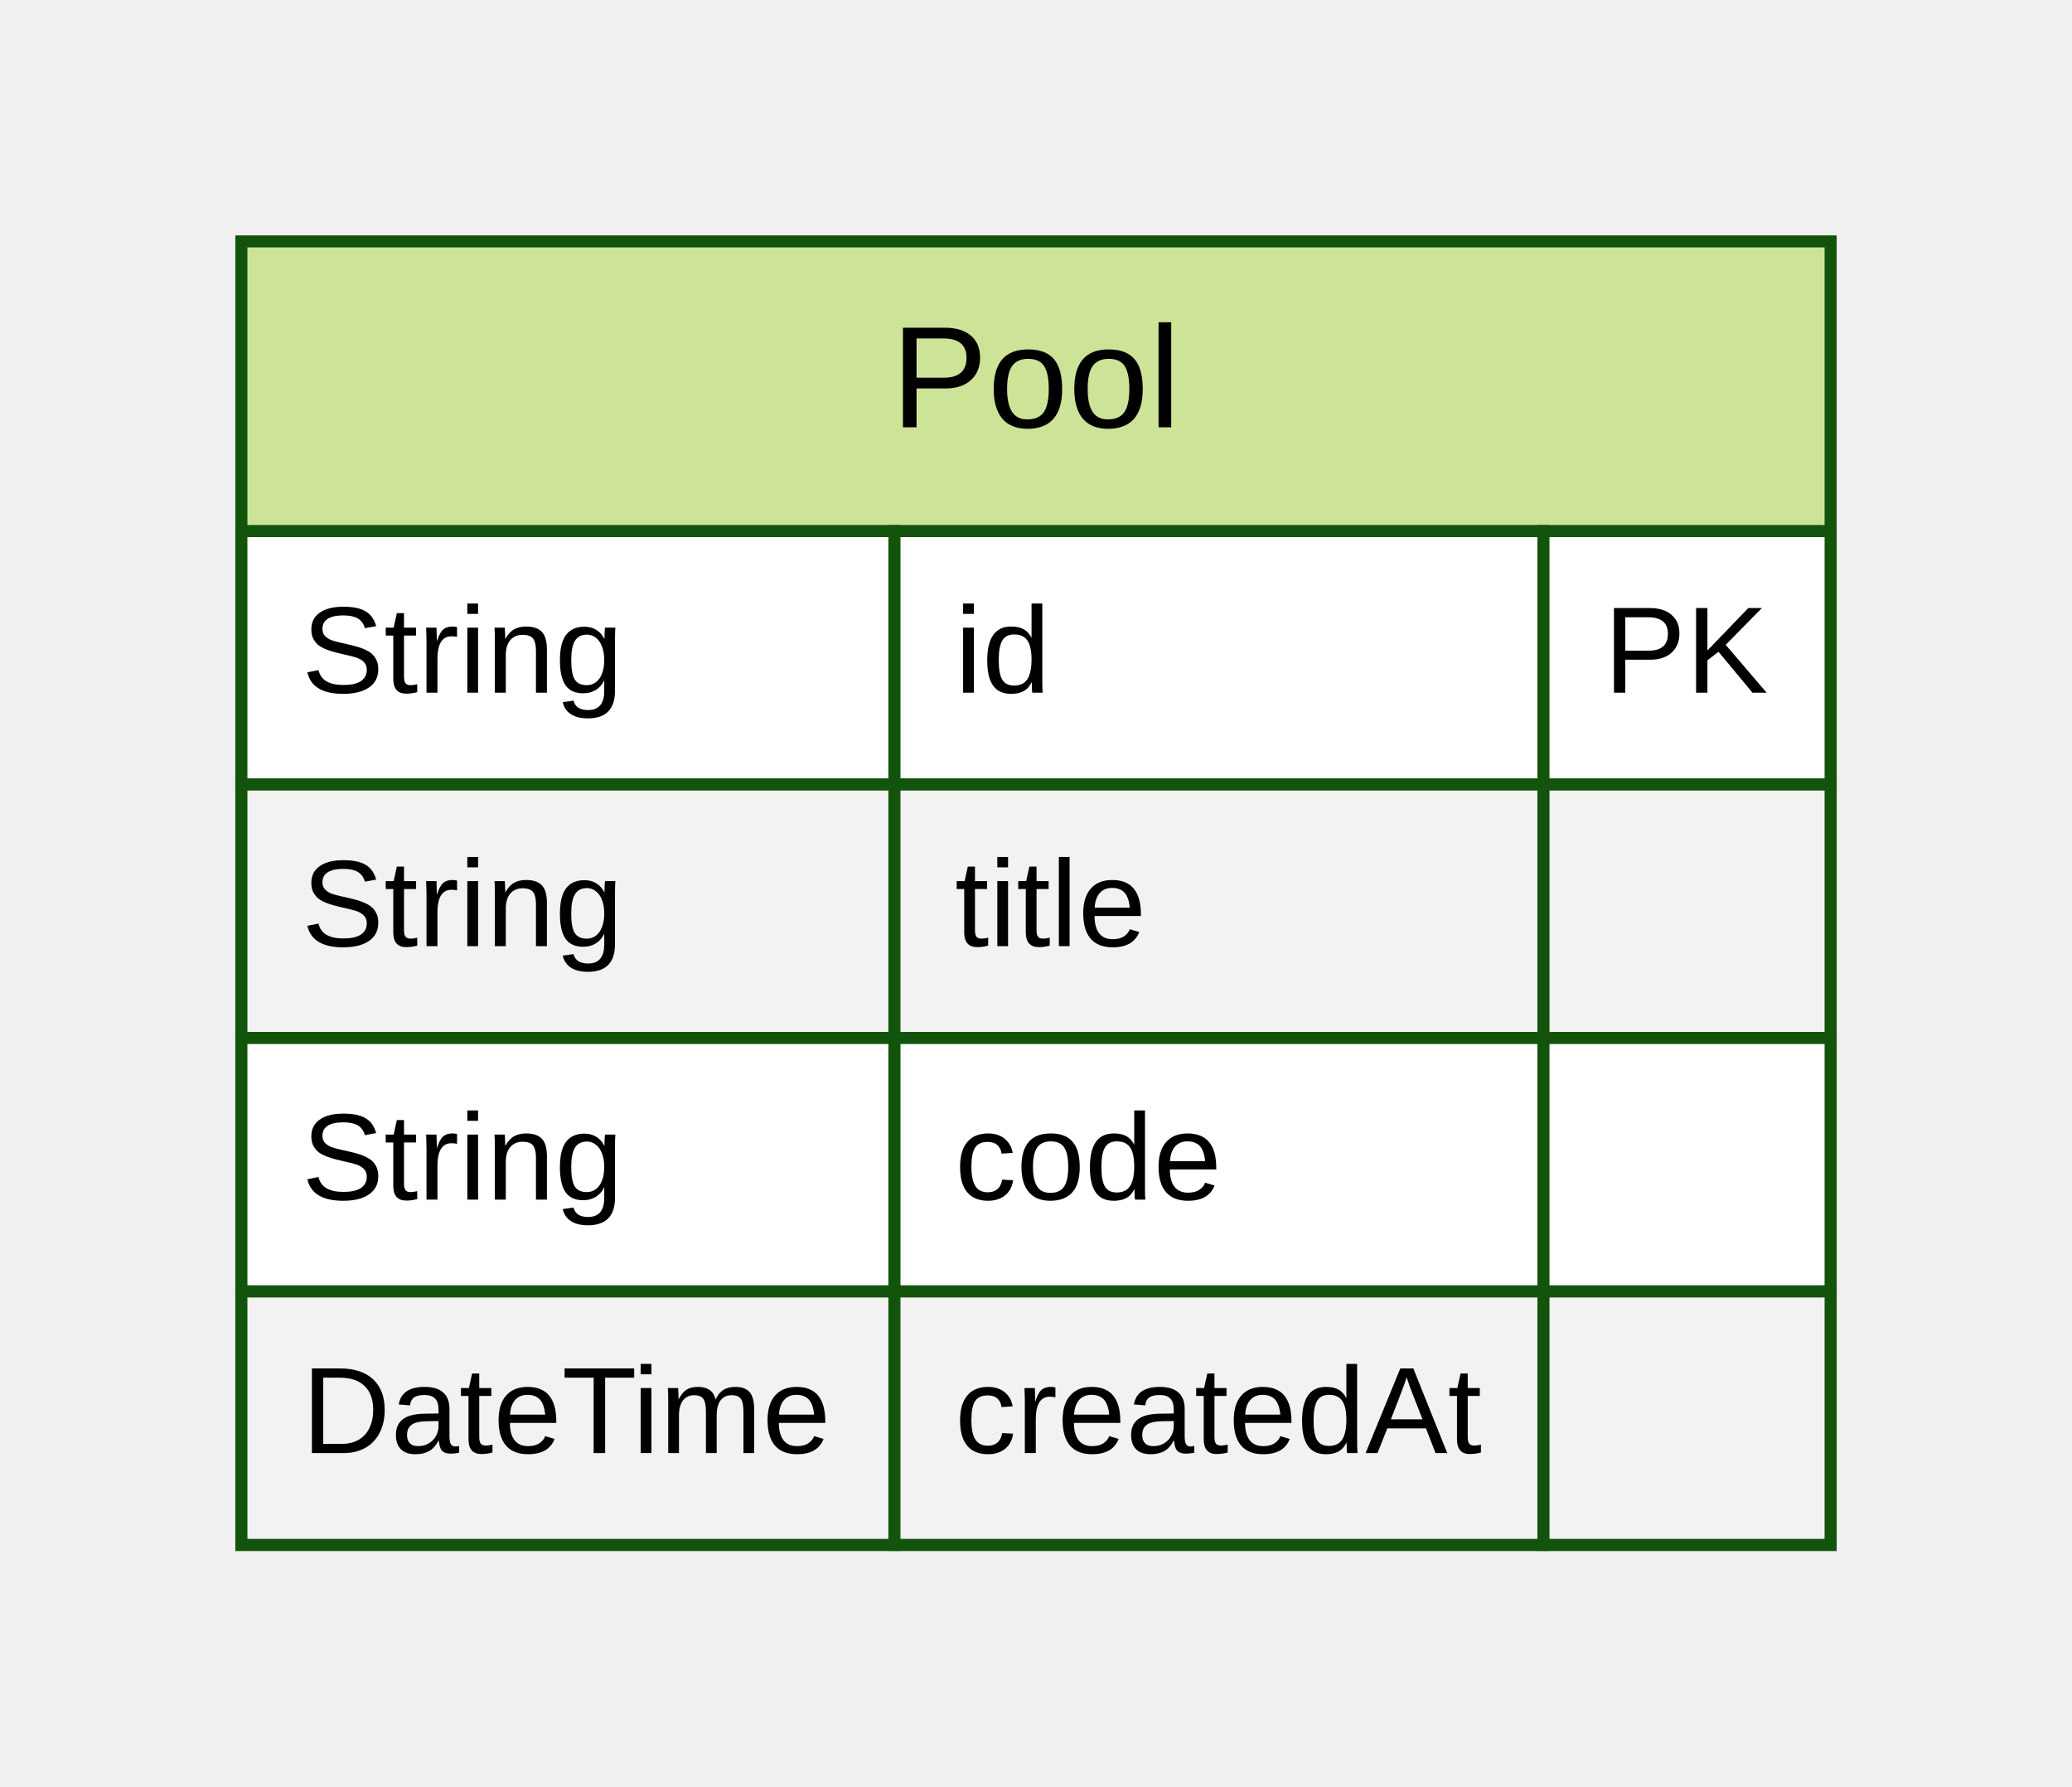
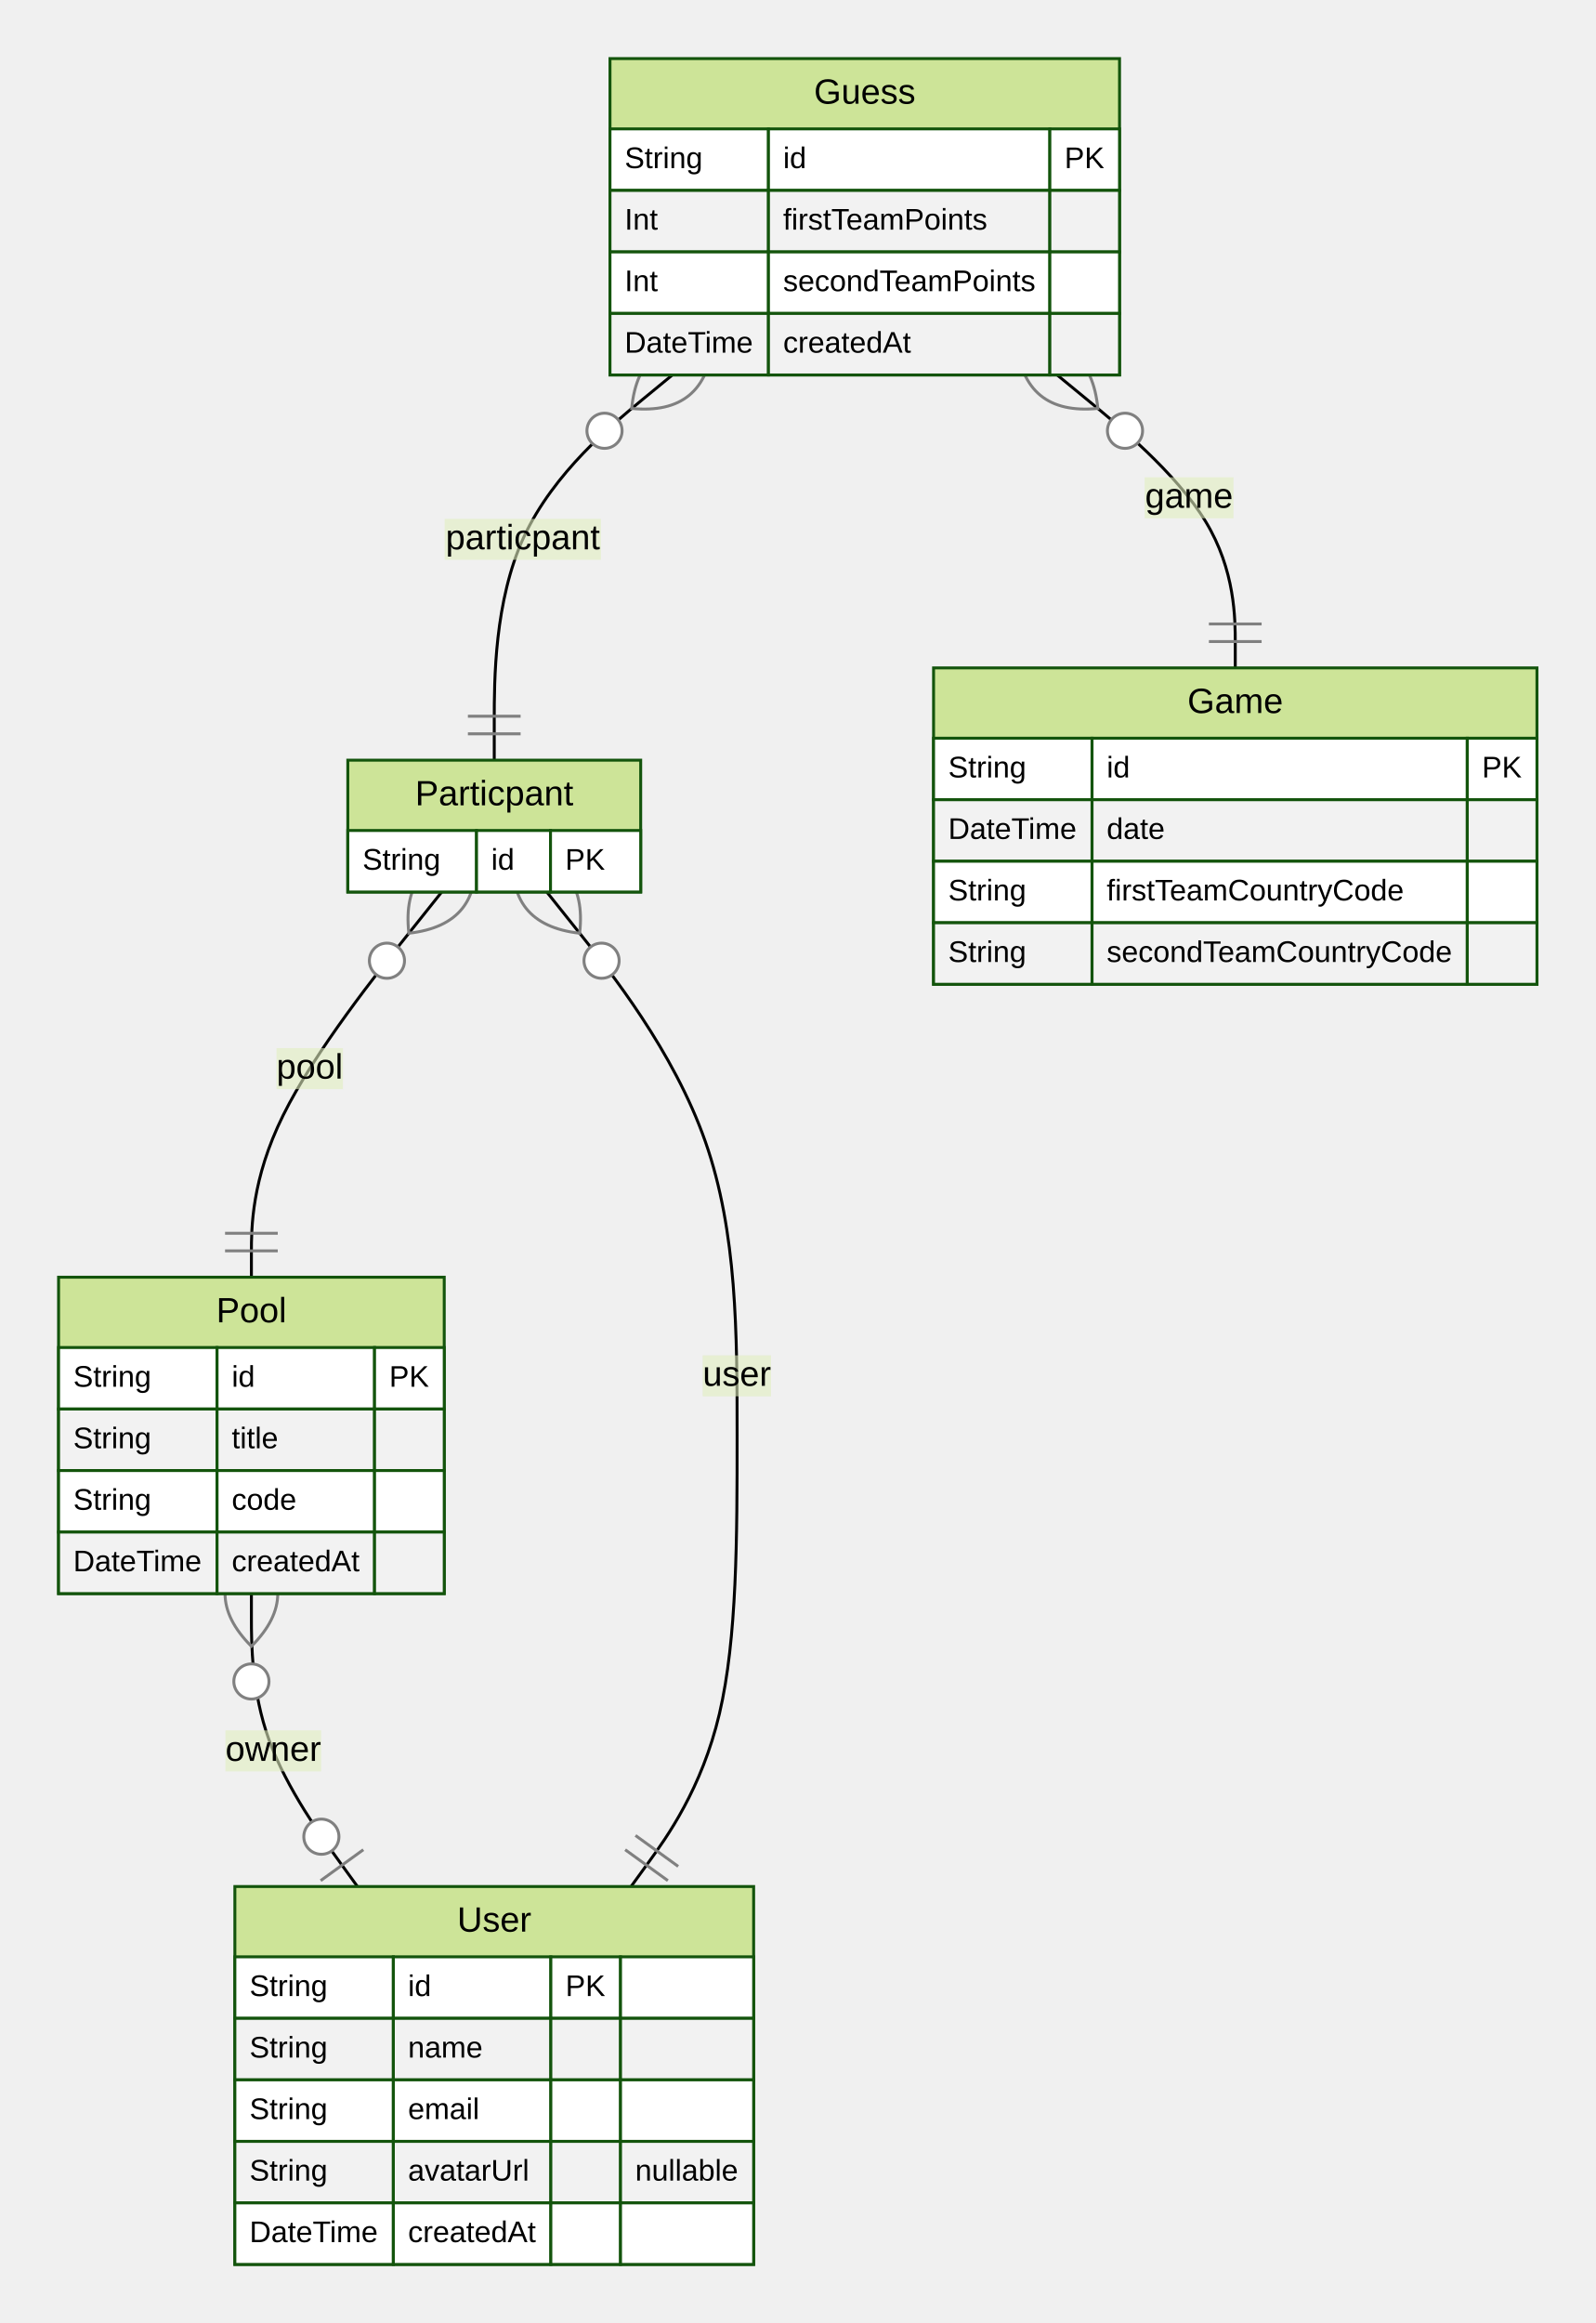
- <svg xmlns="http://www.w3.org/2000/svg" aria-labelledby="chart-title-mermaid-0 chart-desc-mermaid-0" role="img" viewBox="0 0 171.683 148" style="max-width: 171.683px; background-color: white;" width="100%" id="mermaid-0">
+ <svg xmlns="http://www.w3.org/2000/svg" aria-labelledby="chart-title-mermaid-0 chart-desc-mermaid-0" role="img" viewBox="0 0 544.791 793" style="max-width: 544.791px; background-color: white;" width="100%" id="mermaid-0">
  <style>#mermaid-0 {font-family:"trebuchet ms",verdana,arial,sans-serif;font-size:16px;fill:#000000;}#mermaid-0 .error-icon{fill:#552222;}#mermaid-0 .error-text{fill:#552222;stroke:#552222;}#mermaid-0 .edge-thickness-normal{stroke-width:2px;}#mermaid-0 .edge-thickness-thick{stroke-width:3.5px;}#mermaid-0 .edge-pattern-solid{stroke-dasharray:0;}#mermaid-0 .edge-pattern-dashed{stroke-dasharray:3;}#mermaid-0 .edge-pattern-dotted{stroke-dasharray:2;}#mermaid-0 .marker{fill:#000000;stroke:#000000;}#mermaid-0 .marker.cross{stroke:#000000;}#mermaid-0 svg{font-family:"trebuchet ms",verdana,arial,sans-serif;font-size:16px;}#mermaid-0 .entityBox{fill:#cde498;stroke:#13540c;}#mermaid-0 .attributeBoxOdd{fill:#ffffff;stroke:#13540c;}#mermaid-0 .attributeBoxEven{fill:#f2f2f2;stroke:#13540c;}#mermaid-0 .relationshipLabelBox{fill:hsl(78.158, 58.462%, 84.51%);opacity:0.7;background-color:hsl(78.158, 58.462%, 84.51%);}#mermaid-0 .relationshipLabelBox rect{opacity:0.5;}#mermaid-0 .relationshipLine{stroke:#000000;}#mermaid-0 :root{--mermaid-font-family:"trebuchet ms",verdana,arial,sans-serif;}</style>
  <g />
  <defs>
    <marker orient="auto" markerHeight="18" markerWidth="18" refY="9" refX="0" id="ONLY_ONE_START">
      <path d="M9,0 L9,18 M15,0 L15,18" fill="none" stroke="gray" />
    </marker>
  </defs>
  <defs>
    <marker orient="auto" markerHeight="18" markerWidth="18" refY="9" refX="18" id="ONLY_ONE_END">
      <path d="M3,0 L3,18 M9,0 L9,18" fill="none" stroke="gray" />
    </marker>
  </defs>
  <defs>
    <marker orient="auto" markerHeight="18" markerWidth="30" refY="9" refX="0" id="ZERO_OR_ONE_START">
      <circle r="6" cy="9" cx="21" fill="white" stroke="gray" />
      <path d="M9,0 L9,18" fill="none" stroke="gray" />
    </marker>
  </defs>
  <defs>
    <marker orient="auto" markerHeight="18" markerWidth="30" refY="9" refX="30" id="ZERO_OR_ONE_END">
      <circle r="6" cy="9" cx="9" fill="white" stroke="gray" />
      <path d="M21,0 L21,18" fill="none" stroke="gray" />
    </marker>
  </defs>
  <defs>
    <marker orient="auto" markerHeight="36" markerWidth="45" refY="18" refX="18" id="ONE_OR_MORE_START">
      <path d="M0,18 Q 18,0 36,18 Q 18,36 0,18 M42,9 L42,27" fill="none" stroke="gray" />
    </marker>
  </defs>
  <defs>
    <marker orient="auto" markerHeight="36" markerWidth="45" refY="18" refX="27" id="ONE_OR_MORE_END">
      <path d="M3,9 L3,27 M9,18 Q27,0 45,18 Q27,36 9,18" fill="none" stroke="gray" />
    </marker>
  </defs>
  <defs>
    <marker orient="auto" markerHeight="36" markerWidth="57" refY="18" refX="18" id="ZERO_OR_MORE_START">
      <circle r="6" cy="18" cx="48" fill="white" stroke="gray" />
      <path d="M0,18 Q18,0 36,18 Q18,36 0,18" fill="none" stroke="gray" />
    </marker>
  </defs>
  <defs>
    <marker orient="auto" markerHeight="36" markerWidth="57" refY="18" refX="39" id="ZERO_OR_MORE_END">
      <circle r="6" cy="18" cx="9" fill="white" stroke="gray" />
      <path d="M21,18 Q39,0 57,18 Q39,36 21,18" fill="none" stroke="gray" />
    </marker>
  </defs>
-   <g transform="translate(20,20 )" id="Pool">
+   <path marker-start="url(#ZERO_OR_MORE_START)" marker-end="url(#ZERO_OR_ONE_END)" fill="none" stroke="gray" d="M85.841,544L85.841,552.333C85.841,560.667,85.841,577.333,91.876,594C97.911,610.667,109.981,627.333,116.016,635.667L122.051,644" class="er relationshipLine" />
+   <path marker-start="url(#ZERO_OR_MORE_START)" marker-end="url(#ONLY_ONE_END)" fill="none" stroke="gray" d="M186.702,304.5L197.532,318.083C208.362,331.667,230.023,358.833,240.853,389.75C251.683,420.667,251.683,455.333,251.683,490C251.683,524.667,251.683,559.333,245.648,585C239.613,610.667,227.543,627.333,221.508,635.667L215.473,644" class="er relationshipLine" />
+   <path marker-start="url(#ZERO_OR_MORE_START)" marker-end="url(#ONLY_ONE_END)" fill="none" stroke="gray" d="M150.823,304.5L139.992,318.083C129.162,331.667,107.502,358.833,96.672,380.75C85.841,402.667,85.841,419.333,85.841,427.667L85.841,436" class="er relationshipLine" />
+   <path marker-start="url(#ZERO_OR_MORE_START)" marker-end="url(#ONLY_ONE_END)" fill="none" stroke="gray" d="M360.956,128L371.093,136.333C381.23,144.667,401.503,161.333,411.64,178C421.777,194.667,421.777,211.333,421.777,219.667L421.777,228" class="er relationshipLine" />
+   <path marker-start="url(#ZERO_OR_MORE_START)" marker-end="url(#ONLY_ONE_END)" fill="none" stroke="gray" d="M229.583,128L219.446,136.333C209.309,144.667,189.036,161.333,178.899,183.25C168.762,205.167,168.762,232.333,168.762,245.917L168.762,259.5" class="er relationshipLine" />
+   <g transform="translate(20,436 )" id="Pool">
    <rect height="108" width="131.683" y="0" x="0" stroke="gray" fill-opacity="100%" fill="honeydew" class="er entityBox" />
    <text transform="translate(65.84149,12)" style="font-family: &quot;trebuchet ms&quot;, verdana, arial, sans-serif;; font-size: 12px" text-anchor="middle" dominant-baseline="middle" y="0" x="0" id="entity-Pool" class="er entityLabel">Pool</text>
    <rect height="21" width="54.113" y="24" x="0" stroke="gray" fill-opacity="100%" fill="honeydew" class="er attributeBoxOdd" />
    <text transform="translate(5,34.5)" style="font-family: &quot;trebuchet ms&quot;, verdana, arial, sans-serif;; font-size: 10.2px" text-anchor="left" dominant-baseline="middle" y="0" x="0" id="entity-Pool-attr-1-type" class="er entityLabel">String</text>
    <rect height="21" width="53.775" y="24" x="54.113" stroke="gray" fill-opacity="100%" fill="honeydew" class="er attributeBoxOdd" />
    <text transform="translate(59.11313,34.5)" style="font-family: &quot;trebuchet ms&quot;, verdana, arial, sans-serif;; font-size: 10.2px" text-anchor="left" dominant-baseline="middle" y="0" x="0" id="entity-Pool-attr-1-name" class="er entityLabel">id</text>
    <rect height="21" width="23.795" y="24" x="107.888" stroke="gray" fill-opacity="100%" fill="honeydew" class="er attributeBoxOdd" />
    <text transform="translate(112.888,34.5)" style="font-family: &quot;trebuchet ms&quot;, verdana, arial, sans-serif;; font-size: 10.2px" text-anchor="left" dominant-baseline="middle" y="0" x="0" id="entity-Pool-attr-1-key" class="er entityLabel">PK</text>
    <rect height="21" width="54.113" y="45" x="0" stroke="gray" fill-opacity="100%" fill="honeydew" class="er attributeBoxEven" />
    <text transform="translate(5,55.5)" style="font-family: &quot;trebuchet ms&quot;, verdana, arial, sans-serif;; font-size: 10.2px" text-anchor="left" dominant-baseline="middle" y="0" x="0" id="entity-Pool-attr-2-type" class="er entityLabel">String</text>
    <rect height="21" width="53.775" y="45" x="54.113" stroke="gray" fill-opacity="100%" fill="honeydew" class="er attributeBoxEven" />
    <text transform="translate(59.11313,55.5)" style="font-family: &quot;trebuchet ms&quot;, verdana, arial, sans-serif;; font-size: 10.2px" text-anchor="left" dominant-baseline="middle" y="0" x="0" id="entity-Pool-attr-2-name" class="er entityLabel">title</text>
    <rect height="21" width="23.795" y="45" x="107.888" stroke="gray" fill-opacity="100%" fill="honeydew" class="er attributeBoxEven" />
    <text transform="translate(112.888,55.5)" style="font-family: &quot;trebuchet ms&quot;, verdana, arial, sans-serif;; font-size: 10.2px" text-anchor="left" dominant-baseline="middle" y="0" x="0" id="entity-Pool-attr-2-key" class="er entityLabel" />
    <rect height="21" width="54.113" y="66" x="0" stroke="gray" fill-opacity="100%" fill="honeydew" class="er attributeBoxOdd" />
    <text transform="translate(5,76.5)" style="font-family: &quot;trebuchet ms&quot;, verdana, arial, sans-serif;; font-size: 10.2px" text-anchor="left" dominant-baseline="middle" y="0" x="0" id="entity-Pool-attr-3-type" class="er entityLabel">String</text>
    <rect height="21" width="53.775" y="66" x="54.113" stroke="gray" fill-opacity="100%" fill="honeydew" class="er attributeBoxOdd" />
    <text transform="translate(59.11313,76.5)" style="font-family: &quot;trebuchet ms&quot;, verdana, arial, sans-serif;; font-size: 10.2px" text-anchor="left" dominant-baseline="middle" y="0" x="0" id="entity-Pool-attr-3-name" class="er entityLabel">code</text>
    <rect height="21" width="23.795" y="66" x="107.888" stroke="gray" fill-opacity="100%" fill="honeydew" class="er attributeBoxOdd" />
    <text transform="translate(112.888,76.5)" style="font-family: &quot;trebuchet ms&quot;, verdana, arial, sans-serif;; font-size: 10.2px" text-anchor="left" dominant-baseline="middle" y="0" x="0" id="entity-Pool-attr-3-key" class="er entityLabel" />
    <rect height="21" width="54.113" y="87" x="0" stroke="gray" fill-opacity="100%" fill="honeydew" class="er attributeBoxEven" />
    <text transform="translate(5,97.5)" style="font-family: &quot;trebuchet ms&quot;, verdana, arial, sans-serif;; font-size: 10.2px" text-anchor="left" dominant-baseline="middle" y="0" x="0" id="entity-Pool-attr-4-type" class="er entityLabel">DateTime</text>
    <rect height="21" width="53.775" y="87" x="54.113" stroke="gray" fill-opacity="100%" fill="honeydew" class="er attributeBoxEven" />
    <text transform="translate(59.11313,97.5)" style="font-family: &quot;trebuchet ms&quot;, verdana, arial, sans-serif;; font-size: 10.2px" text-anchor="left" dominant-baseline="middle" y="0" x="0" id="entity-Pool-attr-4-name" class="er entityLabel">createdAt</text>
    <rect height="21" width="23.795" y="87" x="107.888" stroke="gray" fill-opacity="100%" fill="honeydew" class="er attributeBoxEven" />
    <text transform="translate(112.888,97.5)" style="font-family: &quot;trebuchet ms&quot;, verdana, arial, sans-serif;; font-size: 10.2px" text-anchor="left" dominant-baseline="middle" y="0" x="0" id="entity-Pool-attr-4-key" class="er entityLabel" />
  </g>
+   <g transform="translate(118.7622,259.5 )" id="Particpant">
+     <rect height="45" width="100" y="0" x="0" stroke="gray" fill-opacity="100%" fill="honeydew" class="er entityBox" />
+     <text transform="translate(50,12)" style="font-family: &quot;trebuchet ms&quot;, verdana, arial, sans-serif;; font-size: 12px" text-anchor="middle" dominant-baseline="middle" y="0" x="0" id="entity-Particpant" class="er entityLabel">Particpant</text>
+     <rect height="21" width="43.945" y="24" x="0" stroke="gray" fill-opacity="100%" fill="honeydew" class="er attributeBoxOdd" />
+     <text transform="translate(5,34.5)" style="font-family: &quot;trebuchet ms&quot;, verdana, arial, sans-serif;; font-size: 10.2px" text-anchor="left" dominant-baseline="middle" y="0" x="0" id="entity-Particpant-attr-1-type" class="er entityLabel">String</text>
+     <rect height="21" width="25.262" y="24" x="43.945" stroke="gray" fill-opacity="100%" fill="honeydew" class="er attributeBoxOdd" />
+     <text transform="translate(48.94526,34.5)" style="font-family: &quot;trebuchet ms&quot;, verdana, arial, sans-serif;; font-size: 10.2px" text-anchor="left" dominant-baseline="middle" y="0" x="0" id="entity-Particpant-attr-1-name" class="er entityLabel">id</text>
+     <rect height="21" width="30.793" y="24" x="69.207" stroke="gray" fill-opacity="100%" fill="honeydew" class="er attributeBoxOdd" />
+     <text transform="translate(74.20681,34.5)" style="font-family: &quot;trebuchet ms&quot;, verdana, arial, sans-serif;; font-size: 10.2px" text-anchor="left" dominant-baseline="middle" y="0" x="0" id="entity-Particpant-attr-1-key" class="er entityLabel">PK</text>
+   </g>
+   <g transform="translate(80.19414,644 )" id="User">
+     <rect height="129" width="177.136" y="0" x="0" stroke="gray" fill-opacity="100%" fill="honeydew" class="er entityBox" />
+     <text transform="translate(88.5681,12)" style="font-family: &quot;trebuchet ms&quot;, verdana, arial, sans-serif;; font-size: 12px" text-anchor="middle" dominant-baseline="middle" y="0" x="0" id="entity-User" class="er entityLabel">User</text>
+     <rect height="21" width="54.113" y="24" x="0" stroke="gray" fill-opacity="100%" fill="honeydew" class="er attributeBoxOdd" />
+     <text transform="translate(5,34.5)" style="font-family: &quot;trebuchet ms&quot;, verdana, arial, sans-serif;; font-size: 10.2px" text-anchor="left" dominant-baseline="middle" y="0" x="0" id="entity-User-attr-1-type" class="er entityLabel">String</text>
+     <rect height="21" width="53.775" y="24" x="54.113" stroke="gray" fill-opacity="100%" fill="honeydew" class="er attributeBoxOdd" />
+     <text transform="translate(59.11313,34.5)" style="font-family: &quot;trebuchet ms&quot;, verdana, arial, sans-serif;; font-size: 10.2px" text-anchor="left" dominant-baseline="middle" y="0" x="0" id="entity-User-attr-1-name" class="er entityLabel">id</text>
+     <rect height="21" width="23.795" y="24" x="107.888" stroke="gray" fill-opacity="100%" fill="honeydew" class="er attributeBoxOdd" />
+     <text transform="translate(112.888,34.5)" style="font-family: &quot;trebuchet ms&quot;, verdana, arial, sans-serif;; font-size: 10.2px" text-anchor="left" dominant-baseline="middle" y="0" x="0" id="entity-User-attr-1-key" class="er entityLabel">PK</text>
+     <rect height="21" width="45.453" y="24" x="131.683" stroke="gray" fill-opacity="100%" fill="honeydew" class="er attributeBoxOdd" />
+     <text transform="translate(136.683,34.5)" style="font-family: &quot;trebuchet ms&quot;, verdana, arial, sans-serif;; font-size: 10.2px" text-anchor="left" dominant-baseline="middle" y="0" x="0" id="entity-User-attr-1-comment" class="er entityLabel" />
+     <rect height="21" width="54.113" y="45" x="0" stroke="gray" fill-opacity="100%" fill="honeydew" class="er attributeBoxEven" />
+     <text transform="translate(5,55.5)" style="font-family: &quot;trebuchet ms&quot;, verdana, arial, sans-serif;; font-size: 10.2px" text-anchor="left" dominant-baseline="middle" y="0" x="0" id="entity-User-attr-2-type" class="er entityLabel">String</text>
+     <rect height="21" width="53.775" y="45" x="54.113" stroke="gray" fill-opacity="100%" fill="honeydew" class="er attributeBoxEven" />
+     <text transform="translate(59.11313,55.5)" style="font-family: &quot;trebuchet ms&quot;, verdana, arial, sans-serif;; font-size: 10.2px" text-anchor="left" dominant-baseline="middle" y="0" x="0" id="entity-User-attr-2-name" class="er entityLabel">name</text>
+     <rect height="21" width="23.795" y="45" x="107.888" stroke="gray" fill-opacity="100%" fill="honeydew" class="er attributeBoxEven" />
+     <text transform="translate(112.888,55.5)" style="font-family: &quot;trebuchet ms&quot;, verdana, arial, sans-serif;; font-size: 10.2px" text-anchor="left" dominant-baseline="middle" y="0" x="0" id="entity-User-attr-2-key" class="er entityLabel" />
+     <rect height="21" width="45.453" y="45" x="131.683" stroke="gray" fill-opacity="100%" fill="honeydew" class="er attributeBoxEven" />
+     <text transform="translate(136.683,55.5)" style="font-family: &quot;trebuchet ms&quot;, verdana, arial, sans-serif;; font-size: 10.2px" text-anchor="left" dominant-baseline="middle" y="0" x="0" id="entity-User-attr-2-comment" class="er entityLabel" />
+     <rect height="21" width="54.113" y="66" x="0" stroke="gray" fill-opacity="100%" fill="honeydew" class="er attributeBoxOdd" />
+     <text transform="translate(5,76.5)" style="font-family: &quot;trebuchet ms&quot;, verdana, arial, sans-serif;; font-size: 10.2px" text-anchor="left" dominant-baseline="middle" y="0" x="0" id="entity-User-attr-3-type" class="er entityLabel">String</text>
+     <rect height="21" width="53.775" y="66" x="54.113" stroke="gray" fill-opacity="100%" fill="honeydew" class="er attributeBoxOdd" />
+     <text transform="translate(59.11313,76.5)" style="font-family: &quot;trebuchet ms&quot;, verdana, arial, sans-serif;; font-size: 10.2px" text-anchor="left" dominant-baseline="middle" y="0" x="0" id="entity-User-attr-3-name" class="er entityLabel">email</text>
+     <rect height="21" width="23.795" y="66" x="107.888" stroke="gray" fill-opacity="100%" fill="honeydew" class="er attributeBoxOdd" />
+     <text transform="translate(112.888,76.5)" style="font-family: &quot;trebuchet ms&quot;, verdana, arial, sans-serif;; font-size: 10.2px" text-anchor="left" dominant-baseline="middle" y="0" x="0" id="entity-User-attr-3-key" class="er entityLabel" />
+     <rect height="21" width="45.453" y="66" x="131.683" stroke="gray" fill-opacity="100%" fill="honeydew" class="er attributeBoxOdd" />
+     <text transform="translate(136.683,76.5)" style="font-family: &quot;trebuchet ms&quot;, verdana, arial, sans-serif;; font-size: 10.2px" text-anchor="left" dominant-baseline="middle" y="0" x="0" id="entity-User-attr-3-comment" class="er entityLabel" />
+     <rect height="21" width="54.113" y="87" x="0" stroke="gray" fill-opacity="100%" fill="honeydew" class="er attributeBoxEven" />
+     <text transform="translate(5,97.5)" style="font-family: &quot;trebuchet ms&quot;, verdana, arial, sans-serif;; font-size: 10.2px" text-anchor="left" dominant-baseline="middle" y="0" x="0" id="entity-User-attr-4-type" class="er entityLabel">String</text>
+     <rect height="21" width="53.775" y="87" x="54.113" stroke="gray" fill-opacity="100%" fill="honeydew" class="er attributeBoxEven" />
+     <text transform="translate(59.11313,97.5)" style="font-family: &quot;trebuchet ms&quot;, verdana, arial, sans-serif;; font-size: 10.2px" text-anchor="left" dominant-baseline="middle" y="0" x="0" id="entity-User-attr-4-name" class="er entityLabel">avatarUrl</text>
+     <rect height="21" width="23.795" y="87" x="107.888" stroke="gray" fill-opacity="100%" fill="honeydew" class="er attributeBoxEven" />
+     <text transform="translate(112.888,97.5)" style="font-family: &quot;trebuchet ms&quot;, verdana, arial, sans-serif;; font-size: 10.2px" text-anchor="left" dominant-baseline="middle" y="0" x="0" id="entity-User-attr-4-key" class="er entityLabel" />
+     <rect height="21" width="45.453" y="87" x="131.683" stroke="gray" fill-opacity="100%" fill="honeydew" class="er attributeBoxEven" />
+     <text transform="translate(136.683,97.5)" style="font-family: &quot;trebuchet ms&quot;, verdana, arial, sans-serif;; font-size: 10.2px" text-anchor="left" dominant-baseline="middle" y="0" x="0" id="entity-User-attr-4-comment" class="er entityLabel">nullable</text>
+     <rect height="21" width="54.113" y="108" x="0" stroke="gray" fill-opacity="100%" fill="honeydew" class="er attributeBoxOdd" />
+     <text transform="translate(5,118.5)" style="font-family: &quot;trebuchet ms&quot;, verdana, arial, sans-serif;; font-size: 10.2px" text-anchor="left" dominant-baseline="middle" y="0" x="0" id="entity-User-attr-5-type" class="er entityLabel">DateTime</text>
+     <rect height="21" width="53.775" y="108" x="54.113" stroke="gray" fill-opacity="100%" fill="honeydew" class="er attributeBoxOdd" />
+     <text transform="translate(59.11313,118.5)" style="font-family: &quot;trebuchet ms&quot;, verdana, arial, sans-serif;; font-size: 10.2px" text-anchor="left" dominant-baseline="middle" y="0" x="0" id="entity-User-attr-5-name" class="er entityLabel">createdAt</text>
+     <rect height="21" width="23.795" y="108" x="107.888" stroke="gray" fill-opacity="100%" fill="honeydew" class="er attributeBoxOdd" />
+     <text transform="translate(112.888,118.5)" style="font-family: &quot;trebuchet ms&quot;, verdana, arial, sans-serif;; font-size: 10.2px" text-anchor="left" dominant-baseline="middle" y="0" x="0" id="entity-User-attr-5-key" class="er entityLabel" />
+     <rect height="21" width="45.453" y="108" x="131.683" stroke="gray" fill-opacity="100%" fill="honeydew" class="er attributeBoxOdd" />
+     <text transform="translate(136.683,118.5)" style="font-family: &quot;trebuchet ms&quot;, verdana, arial, sans-serif;; font-size: 10.2px" text-anchor="left" dominant-baseline="middle" y="0" x="0" id="entity-User-attr-5-comment" class="er entityLabel" />
+   </g>
+   <g transform="translate(318.7622,228 )" id="Game">
+     <rect height="108" width="206.029" y="0" x="0" stroke="gray" fill-opacity="100%" fill="honeydew" class="er entityBox" />
+     <text transform="translate(103.0145,12)" style="font-family: &quot;trebuchet ms&quot;, verdana, arial, sans-serif;; font-size: 12px" text-anchor="middle" dominant-baseline="middle" y="0" x="0" id="entity-Game" class="er entityLabel">Game</text>
+     <rect height="21" width="54.113" y="24" x="0" stroke="gray" fill-opacity="100%" fill="honeydew" class="er attributeBoxOdd" />
+     <text transform="translate(5,34.5)" style="font-family: &quot;trebuchet ms&quot;, verdana, arial, sans-serif;; font-size: 10.2px" text-anchor="left" dominant-baseline="middle" y="0" x="0" id="entity-Game-attr-1-type" class="er entityLabel">String</text>
+     <rect height="21" width="128.121" y="24" x="54.113" stroke="gray" fill-opacity="100%" fill="honeydew" class="er attributeBoxOdd" />
+     <text transform="translate(59.11313,34.5)" style="font-family: &quot;trebuchet ms&quot;, verdana, arial, sans-serif;; font-size: 10.2px" text-anchor="left" dominant-baseline="middle" y="0" x="0" id="entity-Game-attr-1-name" class="er entityLabel">id</text>
+     <rect height="21" width="23.795" y="24" x="182.234" stroke="gray" fill-opacity="100%" fill="honeydew" class="er attributeBoxOdd" />
+     <text transform="translate(187.2339,34.5)" style="font-family: &quot;trebuchet ms&quot;, verdana, arial, sans-serif;; font-size: 10.2px" text-anchor="left" dominant-baseline="middle" y="0" x="0" id="entity-Game-attr-1-key" class="er entityLabel">PK</text>
+     <rect height="21" width="54.113" y="45" x="0" stroke="gray" fill-opacity="100%" fill="honeydew" class="er attributeBoxEven" />
+     <text transform="translate(5,55.5)" style="font-family: &quot;trebuchet ms&quot;, verdana, arial, sans-serif;; font-size: 10.2px" text-anchor="left" dominant-baseline="middle" y="0" x="0" id="entity-Game-attr-2-type" class="er entityLabel">DateTime</text>
+     <rect height="21" width="128.121" y="45" x="54.113" stroke="gray" fill-opacity="100%" fill="honeydew" class="er attributeBoxEven" />
+     <text transform="translate(59.11313,55.5)" style="font-family: &quot;trebuchet ms&quot;, verdana, arial, sans-serif;; font-size: 10.2px" text-anchor="left" dominant-baseline="middle" y="0" x="0" id="entity-Game-attr-2-name" class="er entityLabel">date</text>
+     <rect height="21" width="23.795" y="45" x="182.234" stroke="gray" fill-opacity="100%" fill="honeydew" class="er attributeBoxEven" />
+     <text transform="translate(187.2339,55.5)" style="font-family: &quot;trebuchet ms&quot;, verdana, arial, sans-serif;; font-size: 10.2px" text-anchor="left" dominant-baseline="middle" y="0" x="0" id="entity-Game-attr-2-key" class="er entityLabel" />
+     <rect height="21" width="54.113" y="66" x="0" stroke="gray" fill-opacity="100%" fill="honeydew" class="er attributeBoxOdd" />
+     <text transform="translate(5,76.5)" style="font-family: &quot;trebuchet ms&quot;, verdana, arial, sans-serif;; font-size: 10.2px" text-anchor="left" dominant-baseline="middle" y="0" x="0" id="entity-Game-attr-3-type" class="er entityLabel">String</text>
+     <rect height="21" width="128.121" y="66" x="54.113" stroke="gray" fill-opacity="100%" fill="honeydew" class="er attributeBoxOdd" />
+     <text transform="translate(59.11313,76.5)" style="font-family: &quot;trebuchet ms&quot;, verdana, arial, sans-serif;; font-size: 10.2px" text-anchor="left" dominant-baseline="middle" y="0" x="0" id="entity-Game-attr-3-name" class="er entityLabel">firstTeamCountryCode</text>
+     <rect height="21" width="23.795" y="66" x="182.234" stroke="gray" fill-opacity="100%" fill="honeydew" class="er attributeBoxOdd" />
+     <text transform="translate(187.2339,76.5)" style="font-family: &quot;trebuchet ms&quot;, verdana, arial, sans-serif;; font-size: 10.2px" text-anchor="left" dominant-baseline="middle" y="0" x="0" id="entity-Game-attr-3-key" class="er entityLabel" />
+     <rect height="21" width="54.113" y="87" x="0" stroke="gray" fill-opacity="100%" fill="honeydew" class="er attributeBoxEven" />
+     <text transform="translate(5,97.5)" style="font-family: &quot;trebuchet ms&quot;, verdana, arial, sans-serif;; font-size: 10.2px" text-anchor="left" dominant-baseline="middle" y="0" x="0" id="entity-Game-attr-4-type" class="er entityLabel">String</text>
+     <rect height="21" width="128.121" y="87" x="54.113" stroke="gray" fill-opacity="100%" fill="honeydew" class="er attributeBoxEven" />
+     <text transform="translate(59.11313,97.5)" style="font-family: &quot;trebuchet ms&quot;, verdana, arial, sans-serif;; font-size: 10.2px" text-anchor="left" dominant-baseline="middle" y="0" x="0" id="entity-Game-attr-4-name" class="er entityLabel">secondTeamCountryCode</text>
+     <rect height="21" width="23.795" y="87" x="182.234" stroke="gray" fill-opacity="100%" fill="honeydew" class="er attributeBoxEven" />
+     <text transform="translate(187.2339,97.5)" style="font-family: &quot;trebuchet ms&quot;, verdana, arial, sans-serif;; font-size: 10.2px" text-anchor="left" dominant-baseline="middle" y="0" x="0" id="entity-Game-attr-4-key" class="er entityLabel" />
+   </g>
+   <g transform="translate(208.2763,20 )" id="Guess">
+     <rect height="108" width="173.986" y="0" x="0" stroke="gray" fill-opacity="100%" fill="honeydew" class="er entityBox" />
+     <text transform="translate(86.99312,12)" style="font-family: &quot;trebuchet ms&quot;, verdana, arial, sans-serif;; font-size: 12px" text-anchor="middle" dominant-baseline="middle" y="0" x="0" id="entity-Guess" class="er entityLabel">Guess</text>
+     <rect height="21" width="54.113" y="24" x="0" stroke="gray" fill-opacity="100%" fill="honeydew" class="er attributeBoxOdd" />
+     <text transform="translate(5,34.5)" style="font-family: &quot;trebuchet ms&quot;, verdana, arial, sans-serif;; font-size: 10.2px" text-anchor="left" dominant-baseline="middle" y="0" x="0" id="entity-Guess-attr-1-type" class="er entityLabel">String</text>
+     <rect height="21" width="96.078" y="24" x="54.113" stroke="gray" fill-opacity="100%" fill="honeydew" class="er attributeBoxOdd" />
+     <text transform="translate(59.11313,34.5)" style="font-family: &quot;trebuchet ms&quot;, verdana, arial, sans-serif;; font-size: 10.2px" text-anchor="left" dominant-baseline="middle" y="0" x="0" id="entity-Guess-attr-1-name" class="er entityLabel">id</text>
+     <rect height="21" width="23.795" y="24" x="150.191" stroke="gray" fill-opacity="100%" fill="honeydew" class="er attributeBoxOdd" />
+     <text transform="translate(155.1913,34.5)" style="font-family: &quot;trebuchet ms&quot;, verdana, arial, sans-serif;; font-size: 10.2px" text-anchor="left" dominant-baseline="middle" y="0" x="0" id="entity-Guess-attr-1-key" class="er entityLabel">PK</text>
+     <rect height="21" width="54.113" y="45" x="0" stroke="gray" fill-opacity="100%" fill="honeydew" class="er attributeBoxEven" />
+     <text transform="translate(5,55.5)" style="font-family: &quot;trebuchet ms&quot;, verdana, arial, sans-serif;; font-size: 10.2px" text-anchor="left" dominant-baseline="middle" y="0" x="0" id="entity-Guess-attr-2-type" class="er entityLabel">Int</text>
+     <rect height="21" width="96.078" y="45" x="54.113" stroke="gray" fill-opacity="100%" fill="honeydew" class="er attributeBoxEven" />
+     <text transform="translate(59.11313,55.5)" style="font-family: &quot;trebuchet ms&quot;, verdana, arial, sans-serif;; font-size: 10.2px" text-anchor="left" dominant-baseline="middle" y="0" x="0" id="entity-Guess-attr-2-name" class="er entityLabel">firstTeamPoints</text>
+     <rect height="21" width="23.795" y="45" x="150.191" stroke="gray" fill-opacity="100%" fill="honeydew" class="er attributeBoxEven" />
+     <text transform="translate(155.1913,55.5)" style="font-family: &quot;trebuchet ms&quot;, verdana, arial, sans-serif;; font-size: 10.2px" text-anchor="left" dominant-baseline="middle" y="0" x="0" id="entity-Guess-attr-2-key" class="er entityLabel" />
+     <rect height="21" width="54.113" y="66" x="0" stroke="gray" fill-opacity="100%" fill="honeydew" class="er attributeBoxOdd" />
+     <text transform="translate(5,76.5)" style="font-family: &quot;trebuchet ms&quot;, verdana, arial, sans-serif;; font-size: 10.2px" text-anchor="left" dominant-baseline="middle" y="0" x="0" id="entity-Guess-attr-3-type" class="er entityLabel">Int</text>
+     <rect height="21" width="96.078" y="66" x="54.113" stroke="gray" fill-opacity="100%" fill="honeydew" class="er attributeBoxOdd" />
+     <text transform="translate(59.11313,76.5)" style="font-family: &quot;trebuchet ms&quot;, verdana, arial, sans-serif;; font-size: 10.2px" text-anchor="left" dominant-baseline="middle" y="0" x="0" id="entity-Guess-attr-3-name" class="er entityLabel">secondTeamPoints</text>
+     <rect height="21" width="23.795" y="66" x="150.191" stroke="gray" fill-opacity="100%" fill="honeydew" class="er attributeBoxOdd" />
+     <text transform="translate(155.1913,76.5)" style="font-family: &quot;trebuchet ms&quot;, verdana, arial, sans-serif;; font-size: 10.2px" text-anchor="left" dominant-baseline="middle" y="0" x="0" id="entity-Guess-attr-3-key" class="er entityLabel" />
+     <rect height="21" width="54.113" y="87" x="0" stroke="gray" fill-opacity="100%" fill="honeydew" class="er attributeBoxEven" />
+     <text transform="translate(5,97.5)" style="font-family: &quot;trebuchet ms&quot;, verdana, arial, sans-serif;; font-size: 10.2px" text-anchor="left" dominant-baseline="middle" y="0" x="0" id="entity-Guess-attr-4-type" class="er entityLabel">DateTime</text>
+     <rect height="21" width="96.078" y="87" x="54.113" stroke="gray" fill-opacity="100%" fill="honeydew" class="er attributeBoxEven" />
+     <text transform="translate(59.11313,97.5)" style="font-family: &quot;trebuchet ms&quot;, verdana, arial, sans-serif;; font-size: 10.2px" text-anchor="left" dominant-baseline="middle" y="0" x="0" id="entity-Guess-attr-4-name" class="er entityLabel">createdAt</text>
+     <rect height="21" width="23.795" y="87" x="150.191" stroke="gray" fill-opacity="100%" fill="honeydew" class="er attributeBoxEven" />
+     <text transform="translate(155.1913,97.5)" style="font-family: &quot;trebuchet ms&quot;, verdana, arial, sans-serif;; font-size: 10.2px" text-anchor="left" dominant-baseline="middle" y="0" x="0" id="entity-Guess-attr-4-key" class="er entityLabel" />
+   </g>
+   <rect fill-opacity="85%" fill="white" height="14" width="32.688" y="590.7" x="76.968" class="er relationshipLabelBox" />
+   <text style="font-family: &quot;trebuchet ms&quot;, verdana, arial, sans-serif;; font-size: 12px" dominant-baseline="middle" text-anchor="middle" y="597.7" x="93.312" id="rel1" class="er relationshipLabel">owner</text>
+   <rect fill-opacity="85%" fill="white" height="14" width="23.348" y="462.676" x="239.928" class="er relationshipLabelBox" />
+   <text style="font-family: &quot;trebuchet ms&quot;, verdana, arial, sans-serif;; font-size: 12px" dominant-baseline="middle" text-anchor="middle" y="469.676" x="251.601" id="rel2" class="er relationshipLabel">user</text>
+   <rect fill-opacity="85%" fill="white" height="14" width="22.688" y="357.795" x="94.4" class="er relationshipLabelBox" />
+   <text style="font-family: &quot;trebuchet ms&quot;, verdana, arial, sans-serif;; font-size: 12px" dominant-baseline="middle" text-anchor="middle" y="364.795" x="105.744" id="rel3" class="er relationshipLabel">pool</text>
+   <rect fill-opacity="85%" fill="white" height="14" width="30.344" y="162.93" x="390.825" class="er relationshipLabelBox" />
+   <text style="font-family: &quot;trebuchet ms&quot;, verdana, arial, sans-serif;; font-size: 12px" dominant-baseline="middle" text-anchor="middle" y="169.93" x="405.997" id="rel4" class="er relationshipLabel">game</text>
+   <rect fill-opacity="85%" fill="white" height="14" width="53.365" y="177.114" x="151.823" class="er relationshipLabelBox" />
+   <text style="font-family: &quot;trebuchet ms&quot;, verdana, arial, sans-serif;; font-size: 12px" dominant-baseline="middle" text-anchor="middle" y="184.114" x="178.506" id="rel5" class="er relationshipLabel">particpant</text>
</svg>
